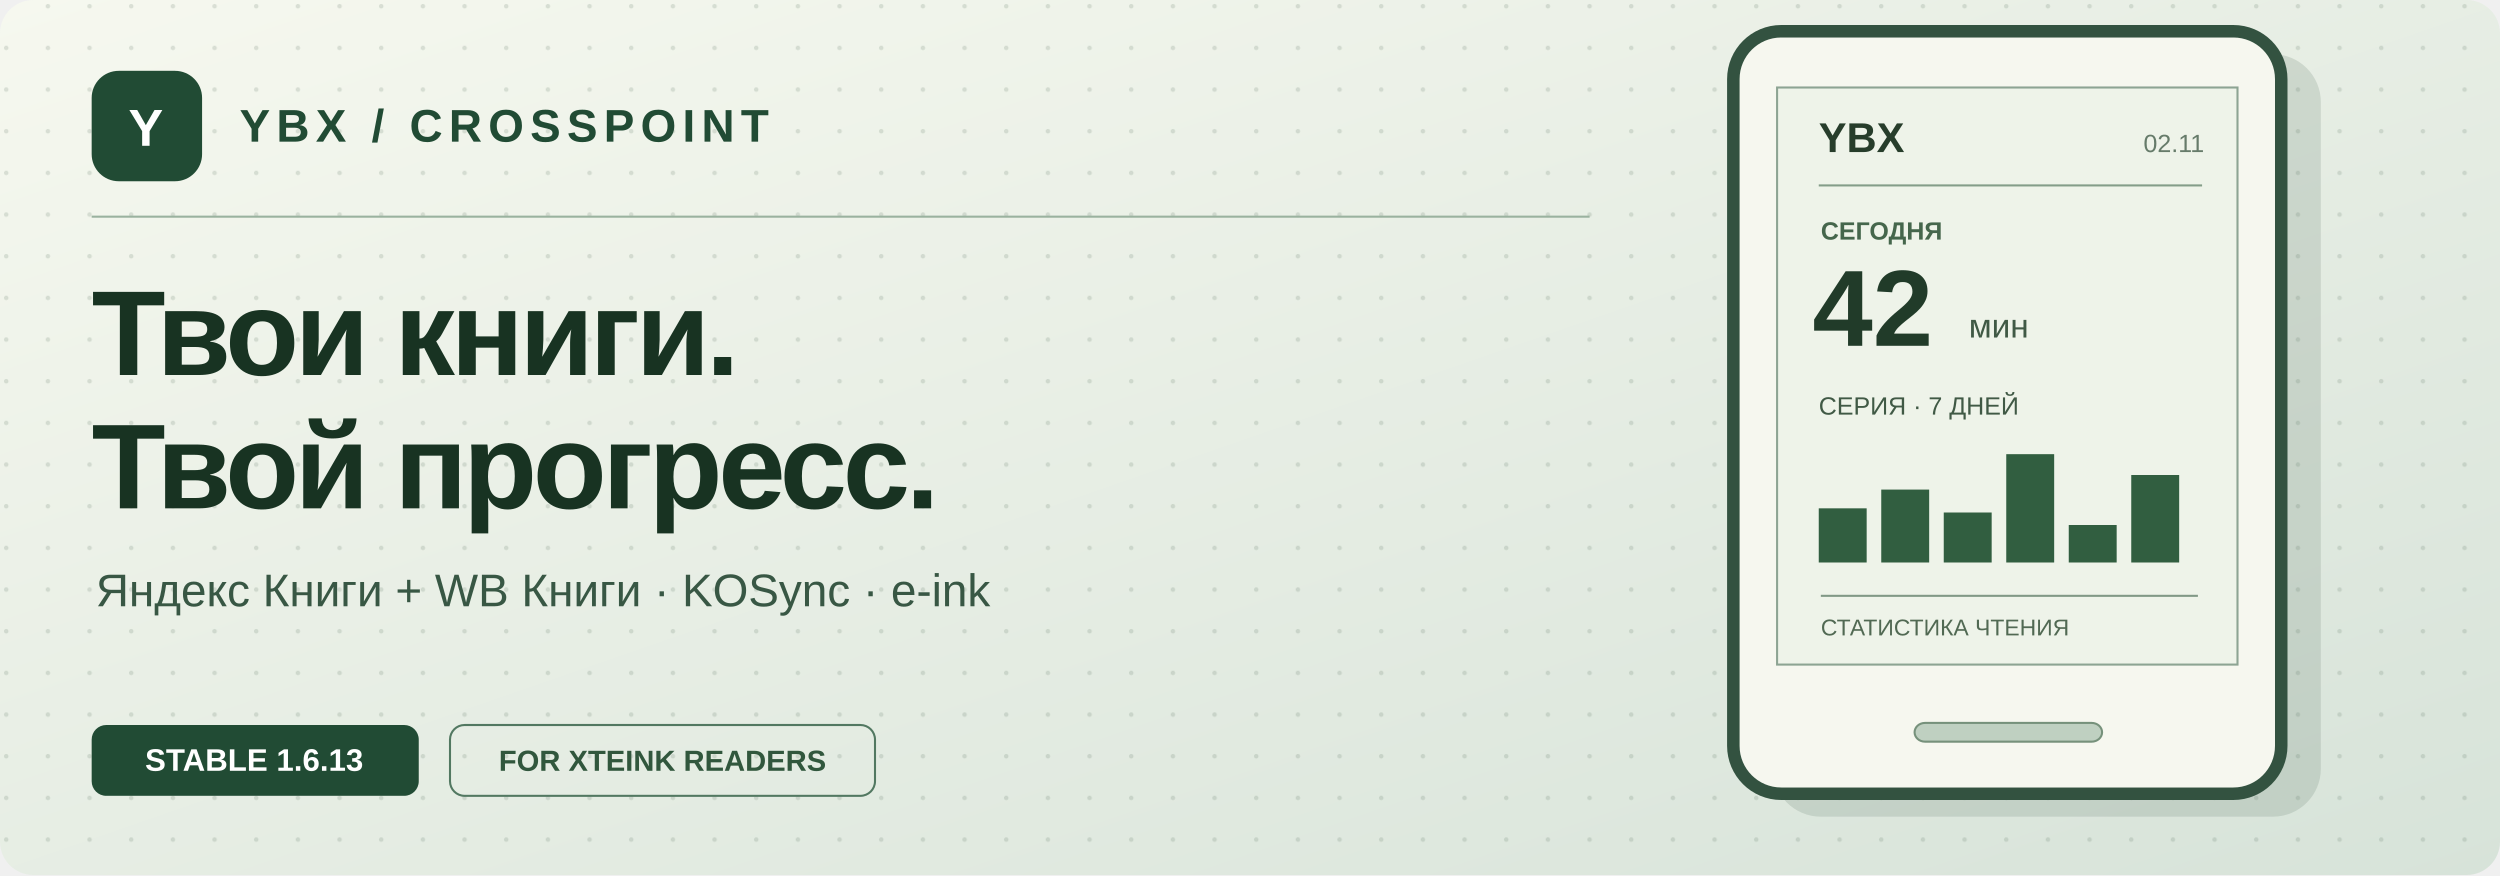
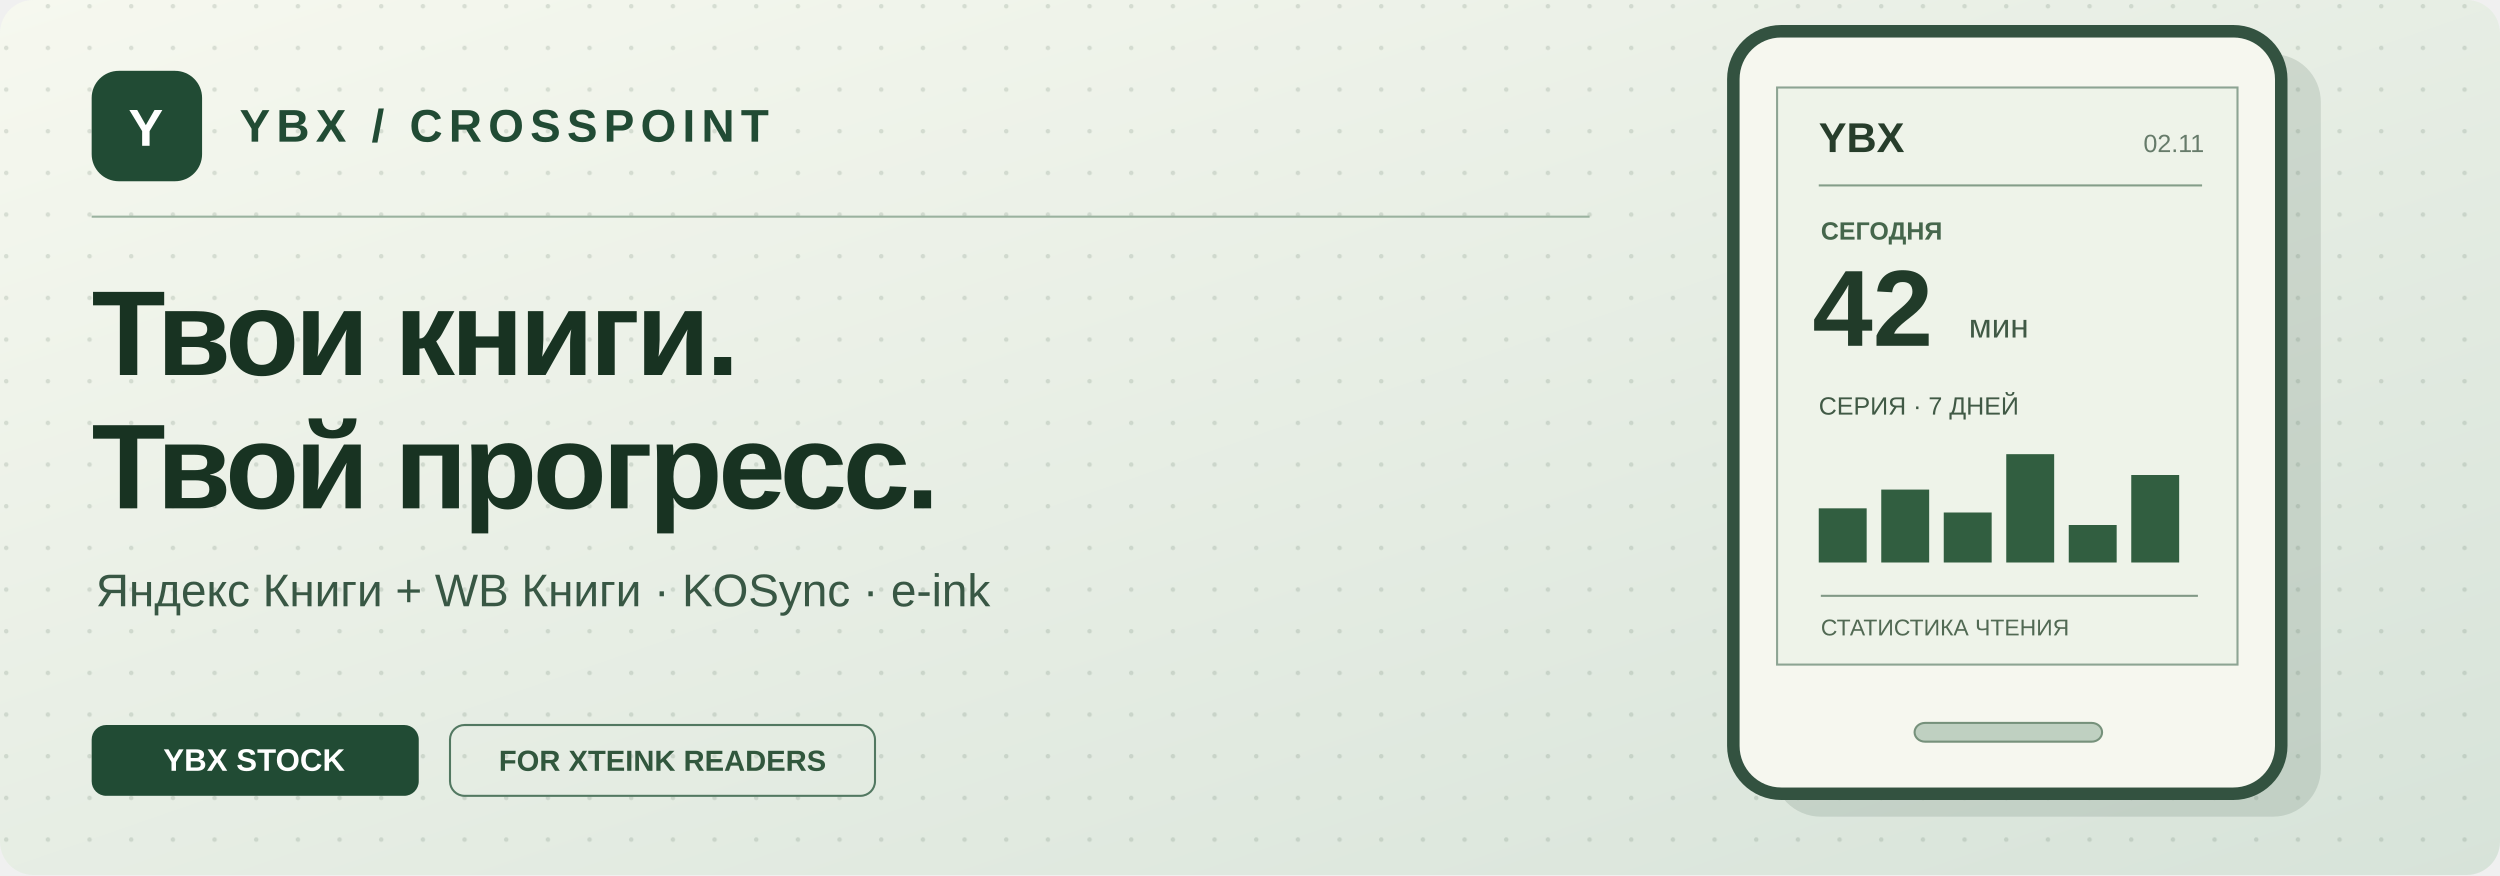
<svg xmlns="http://www.w3.org/2000/svg" viewBox="0 0 1200 420" width="1200" height="420" role="img" aria-label="YBX CrossPoint — ваши книги и прогресс на e-ink ридере">
  <defs>
    <linearGradient id="g" x2="1" y2="1">
      <stop stop-color="#f6f8ef" />
      <stop offset="1" stop-color="#d7e3d9" />
    </linearGradient>
    <pattern id="d" width="20" height="20" patternUnits="userSpaceOnUse">
      <circle cx="3" cy="3" r="1.1" fill="#46614c" opacity=".16" />
    </pattern>
  </defs>
  <rect width="1200" height="420" rx="16" fill="url(#g)" />
  <rect width="1200" height="420" rx="16" fill="url(#d)" />
  <rect x="44" y="34" width="53" height="53" rx="13" fill="#214b34" />
  <text x="70" y="70" font-family="Arial,sans-serif" font-weight="bold" font-size="25" text-anchor="middle" fill="#fff">Y</text>
  <text x="115" y="68" font-family="Arial,sans-serif" font-size="22" font-weight="bold" letter-spacing="3" fill="#214b34">YBX / CROSSPOINT</text>
  <path d="M44 104H763" stroke="#9ab29f" />
  <text x="44" y="180" font-family="Arial,sans-serif" font-size="58" font-weight="700" letter-spacing="-2" fill="#183322">Твои книги.</text>
  <text x="44" y="244" font-family="Arial,sans-serif" font-size="58" font-weight="700" letter-spacing="-2" fill="#183322">Твой прогресс.</text>
  <text x="46" y="291" font-family="Arial,sans-serif" font-size="22" fill="#385744">Яндекс Книги + WB Книги · KOSync · e-ink</text>
  <rect x="44" y="348" width="157" height="34" rx="7" fill="#214b34" />
-   <text x="122" y="370" font-family="Arial,sans-serif" text-anchor="middle" font-size="15" font-weight="700" fill="#fff">STABLE 1.6.13</text>
+   <text x="122" y="370" font-family="Arial,sans-serif" text-anchor="middle" font-size="15" font-weight="700" fill="#fff">YBX STOCK</text>
  <rect x="216" y="348" width="204" height="34" rx="7" fill="none" stroke="#527861" />
  <text x="318" y="370" font-family="Arial,sans-serif" font-size="14" text-anchor="middle" font-weight="700" fill="#31573d">FOR XTEINK READERS</text>
  <rect x="851" y="26" width="263" height="366" rx="23" fill="#647b6d" opacity=".2" />
  <rect x="832" y="15" width="263" height="366" rx="23" fill="#f6f7ef" stroke="#335240" stroke-width="6" />
  <rect x="853" y="42" width="221" height="277" fill="#eef3e9" stroke="#8da493" />
  <text x="873" y="73" font-family="Arial,sans-serif" font-size="20" font-weight="700" fill="#273d2b">YBX</text>
  <text x="1058" y="73" text-anchor="end" font-family="Arial,sans-serif" font-size="12" fill="#667b6a">02.11</text>
  <path d="M873 89H1057" stroke="#849d89" />
  <text x="874" y="115" font-family="Arial,sans-serif" font-size="12" font-weight="700" fill="#45664c">СЕГОДНЯ</text>
  <text x="870" y="166" font-family="Arial,sans-serif" font-size="52" font-weight="700" fill="#213b29">42</text>
  <text x="945" y="162" font-family="Arial,sans-serif" font-size="16" fill="#405945">мин</text>
  <text x="873" y="199" font-family="Arial,sans-serif" font-size="12" fill="#405945">СЕРИЯ · 7 ДНЕЙ</text>
  <g fill="#315e40">
    <rect x="873" y="244" width="23" height="26" />
    <rect x="903" y="235" width="23" height="35" />
    <rect x="933" y="246" width="23" height="24" />
    <rect x="963" y="218" width="23" height="52" />
    <rect x="993" y="252" width="23" height="18" />
    <rect x="1023" y="228" width="23" height="42" />
  </g>
  <path d="M874 286H1055" stroke="#819886" />
  <text x="874" y="305" font-family="Arial,sans-serif" font-size="11" fill="#516953">СТАТИСТИКА ЧТЕНИЯ</text>
  <rect x="919" y="347" width="90" height="9" rx="5" fill="#bfd0c1" stroke="#76917b" />
</svg>
